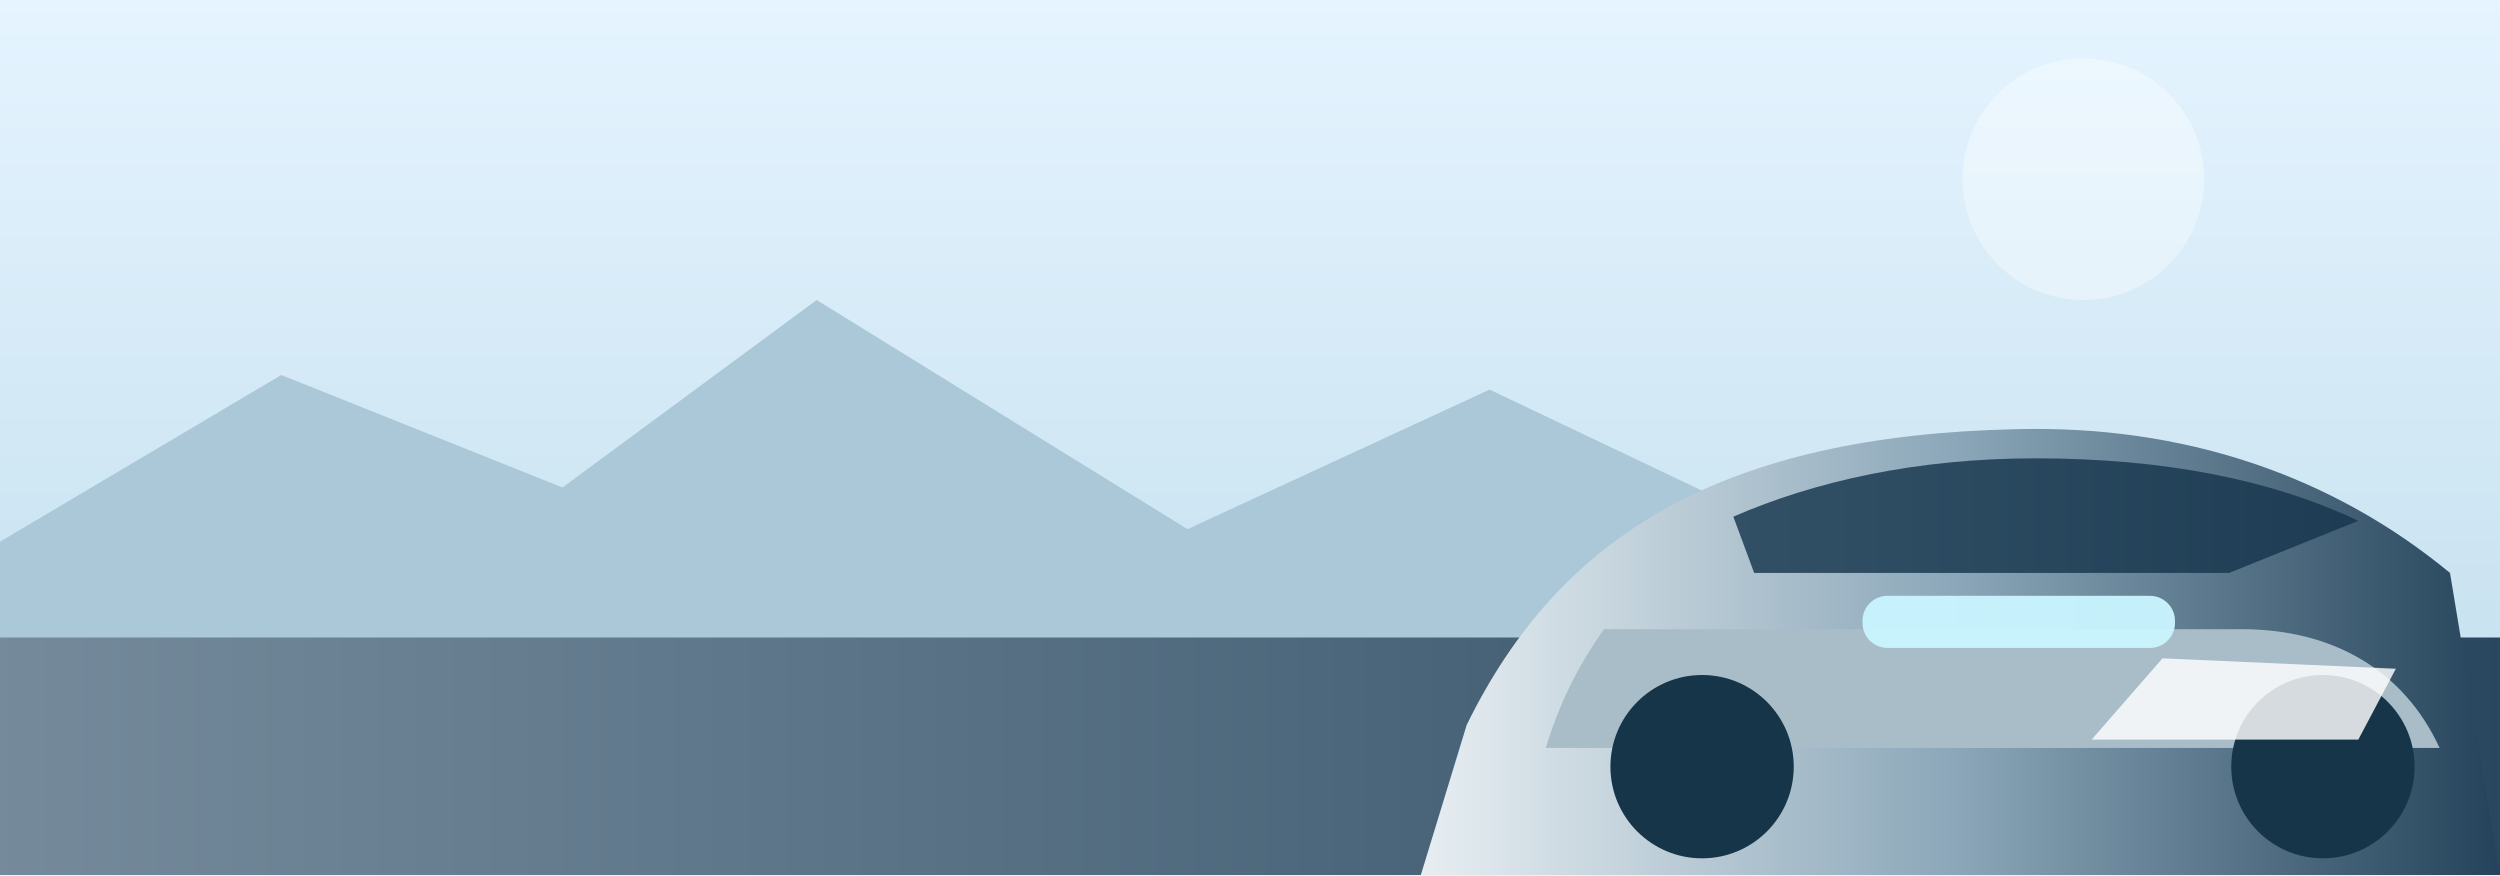
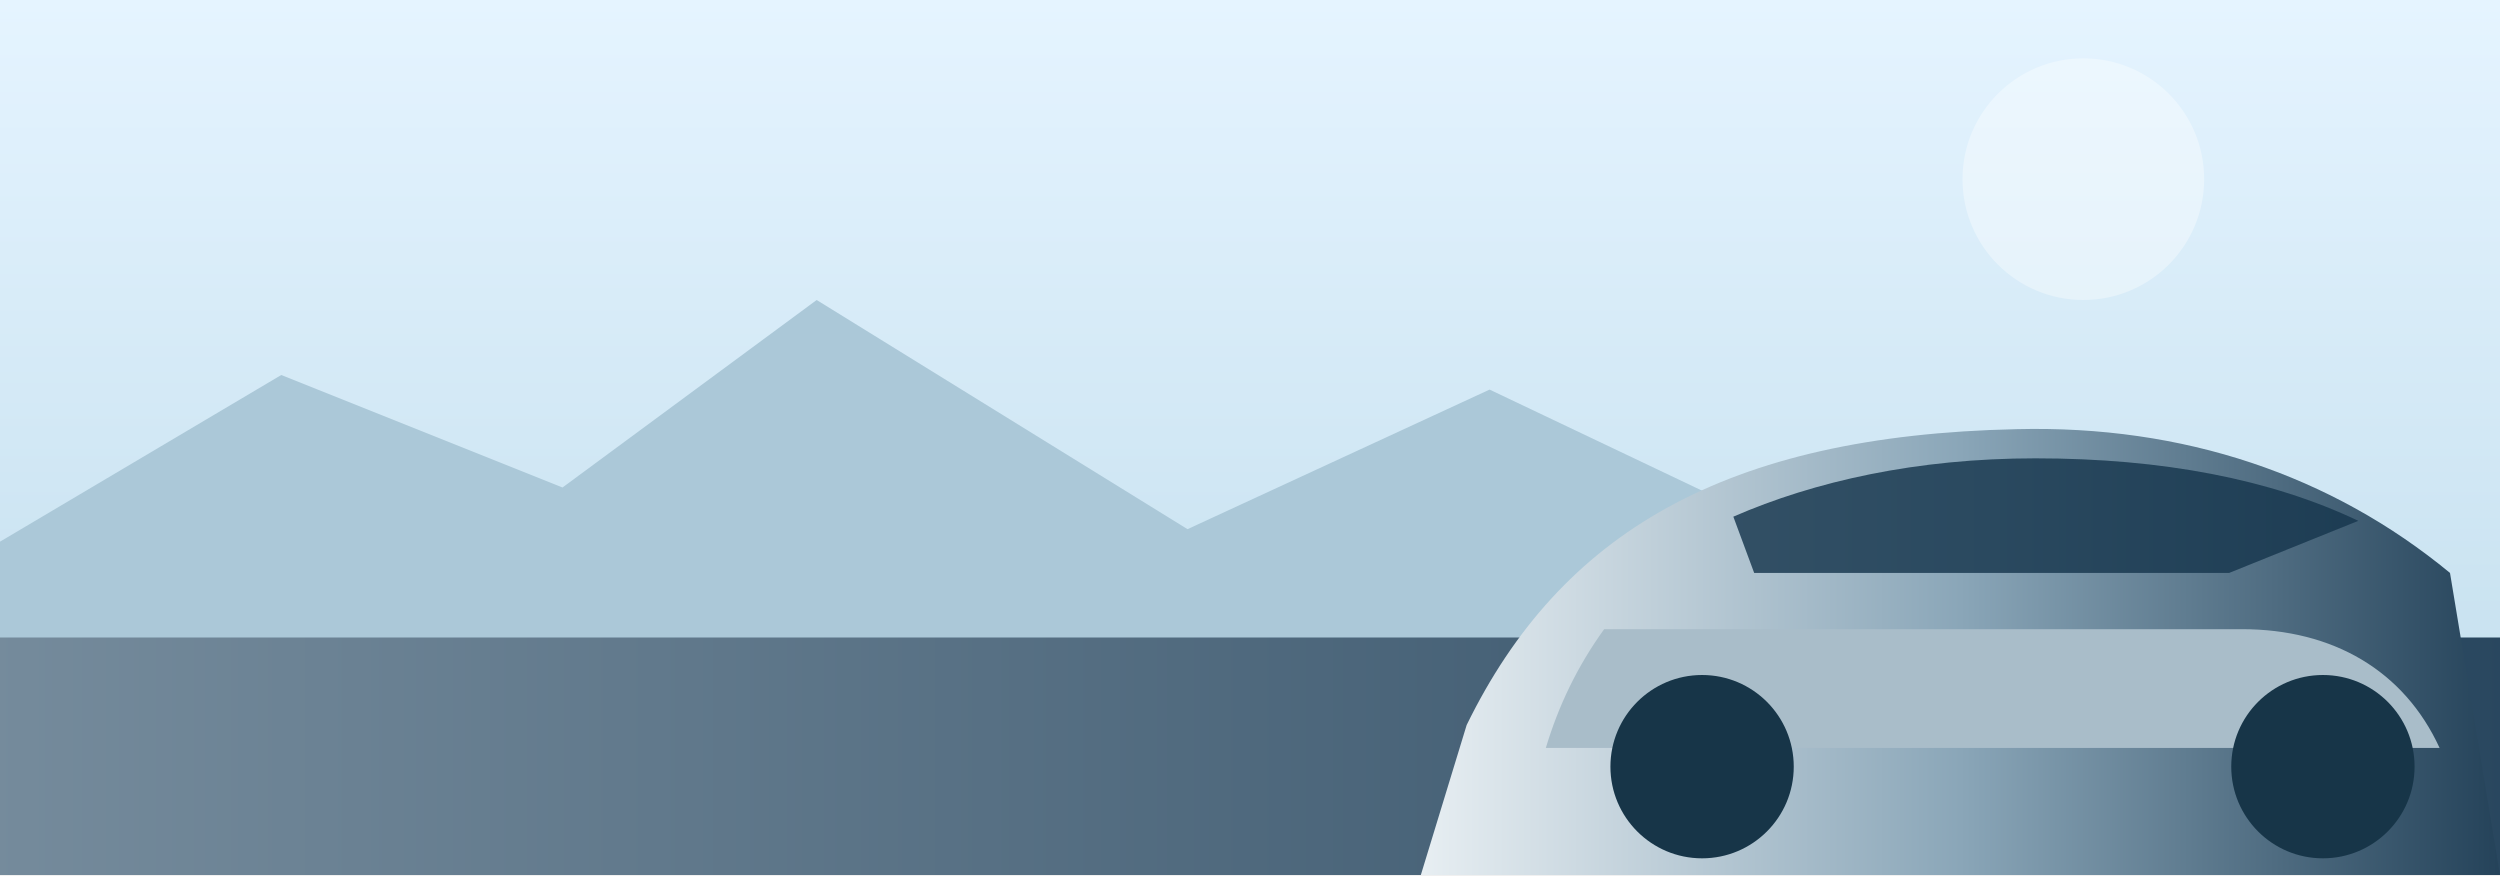
<svg xmlns="http://www.w3.org/2000/svg" viewBox="0 0 1200 420">
  <defs>
    <linearGradient id="sky" x1="0" y1="0" x2="0" y2="1">
      <stop stop-color="#e5f4ff" />
      <stop offset="1" stop-color="#bfdceb" />
    </linearGradient>
    <linearGradient id="road" x1="0" x2="1">
      <stop stop-color="#758b9c" />
      <stop offset="1" stop-color="#29475f" />
    </linearGradient>
    <linearGradient id="car" x1="0" x2="1">
      <stop stop-color="#e7eef2" />
      <stop offset=".5" stop-color="#8aa6b8" />
      <stop offset="1" stop-color="#25435a" />
    </linearGradient>
  </defs>
  <rect width="1200" height="420" fill="url(#sky)" />
  <circle cx="1000" cy="86" r="58" fill="#fff" opacity=".35" />
  <path d="M0 260L135 180l135 54 122-90 178 110 145-67 185 88v145H0z" fill="#abc8d8" />
  <path d="M0 306h1200v114H0z" fill="url(#road)" />
  <path d="M704 348c45-92 124-139 264-142 80-2 151 22 208 69l24 145H682z" fill="url(#car)" />
  <path d="M832 248c39-17 88-28 145-28 61 0 113 10 155 30l-62 25H842z" fill="#16364d" opacity=".82" />
  <path d="M770 302h306c44 0 78 20 95 57H742c6-20 15-39 28-57z" fill="#a9bdc9" />
  <ellipse cx="817" cy="368" rx="44" ry="44" fill="#173548" />
  <ellipse cx="1115" cy="368" rx="44" ry="44" fill="#173548" />
-   <rect x="894" y="286" width="150" height="25" rx="12" fill="#c9f5ff" opacity=".95" />
-   <path d="M1038 316l112 5-18 34h-128z" fill="#fff" opacity=".82" />
</svg>
